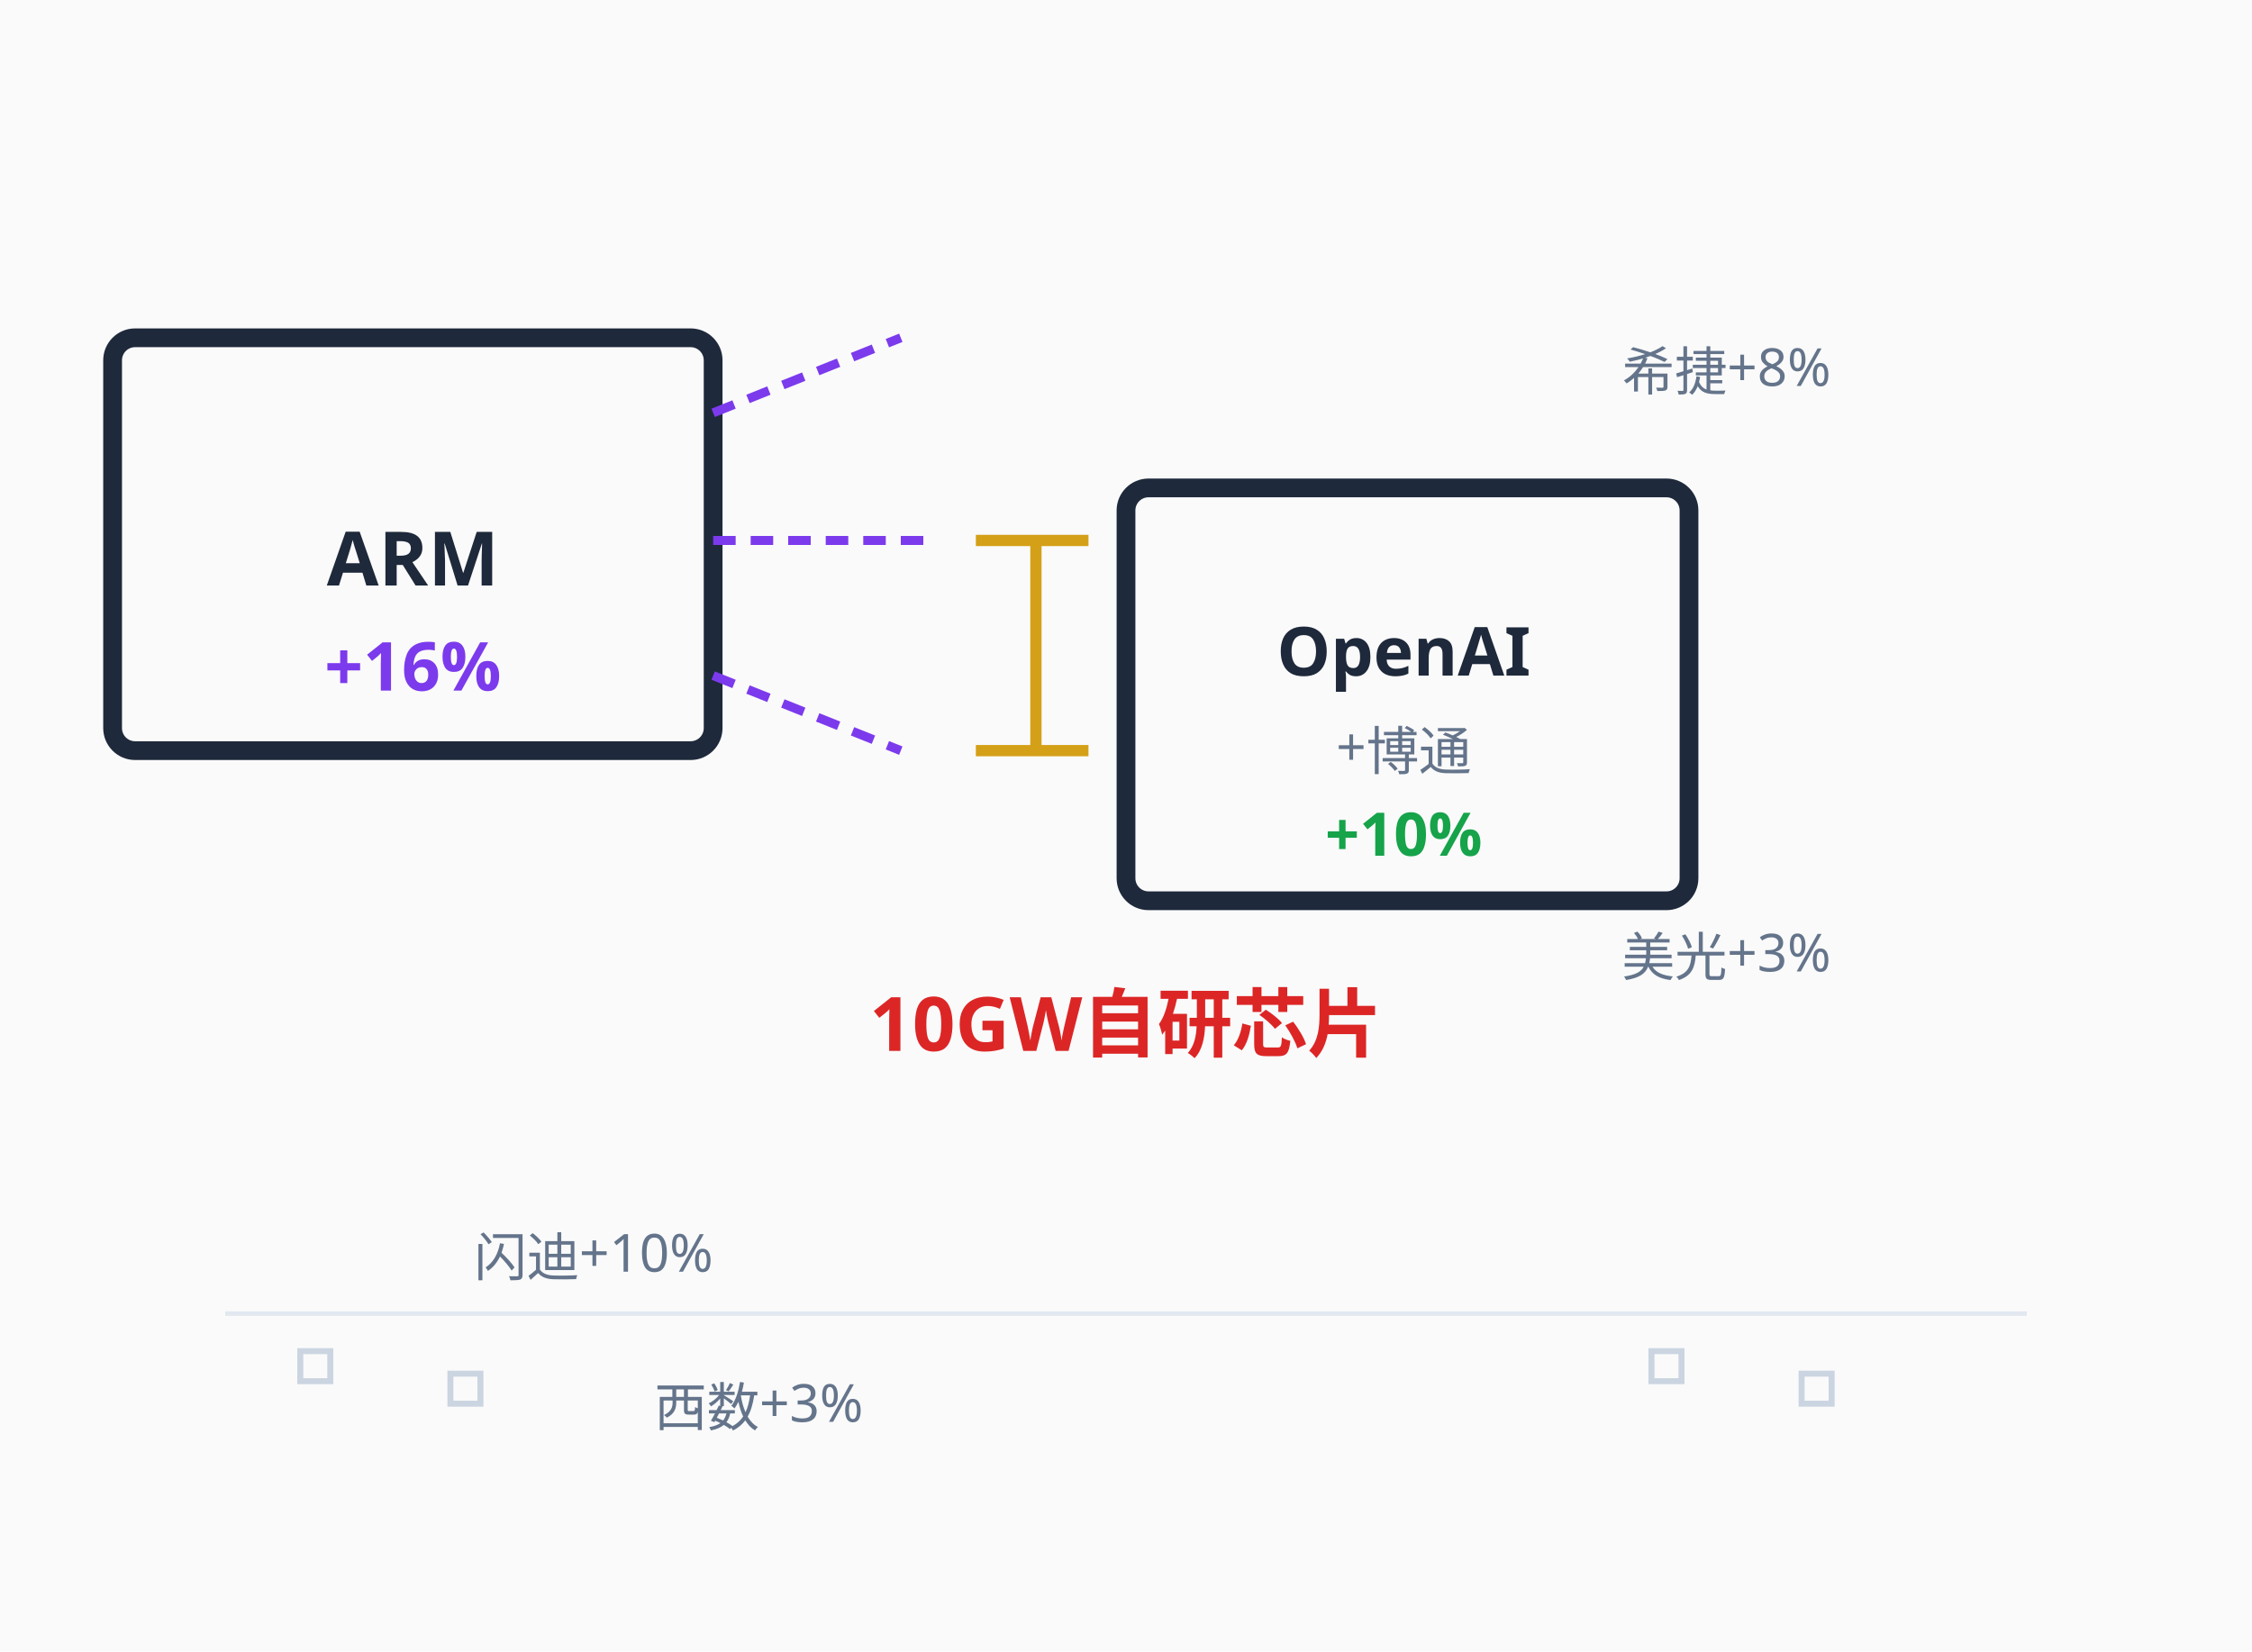
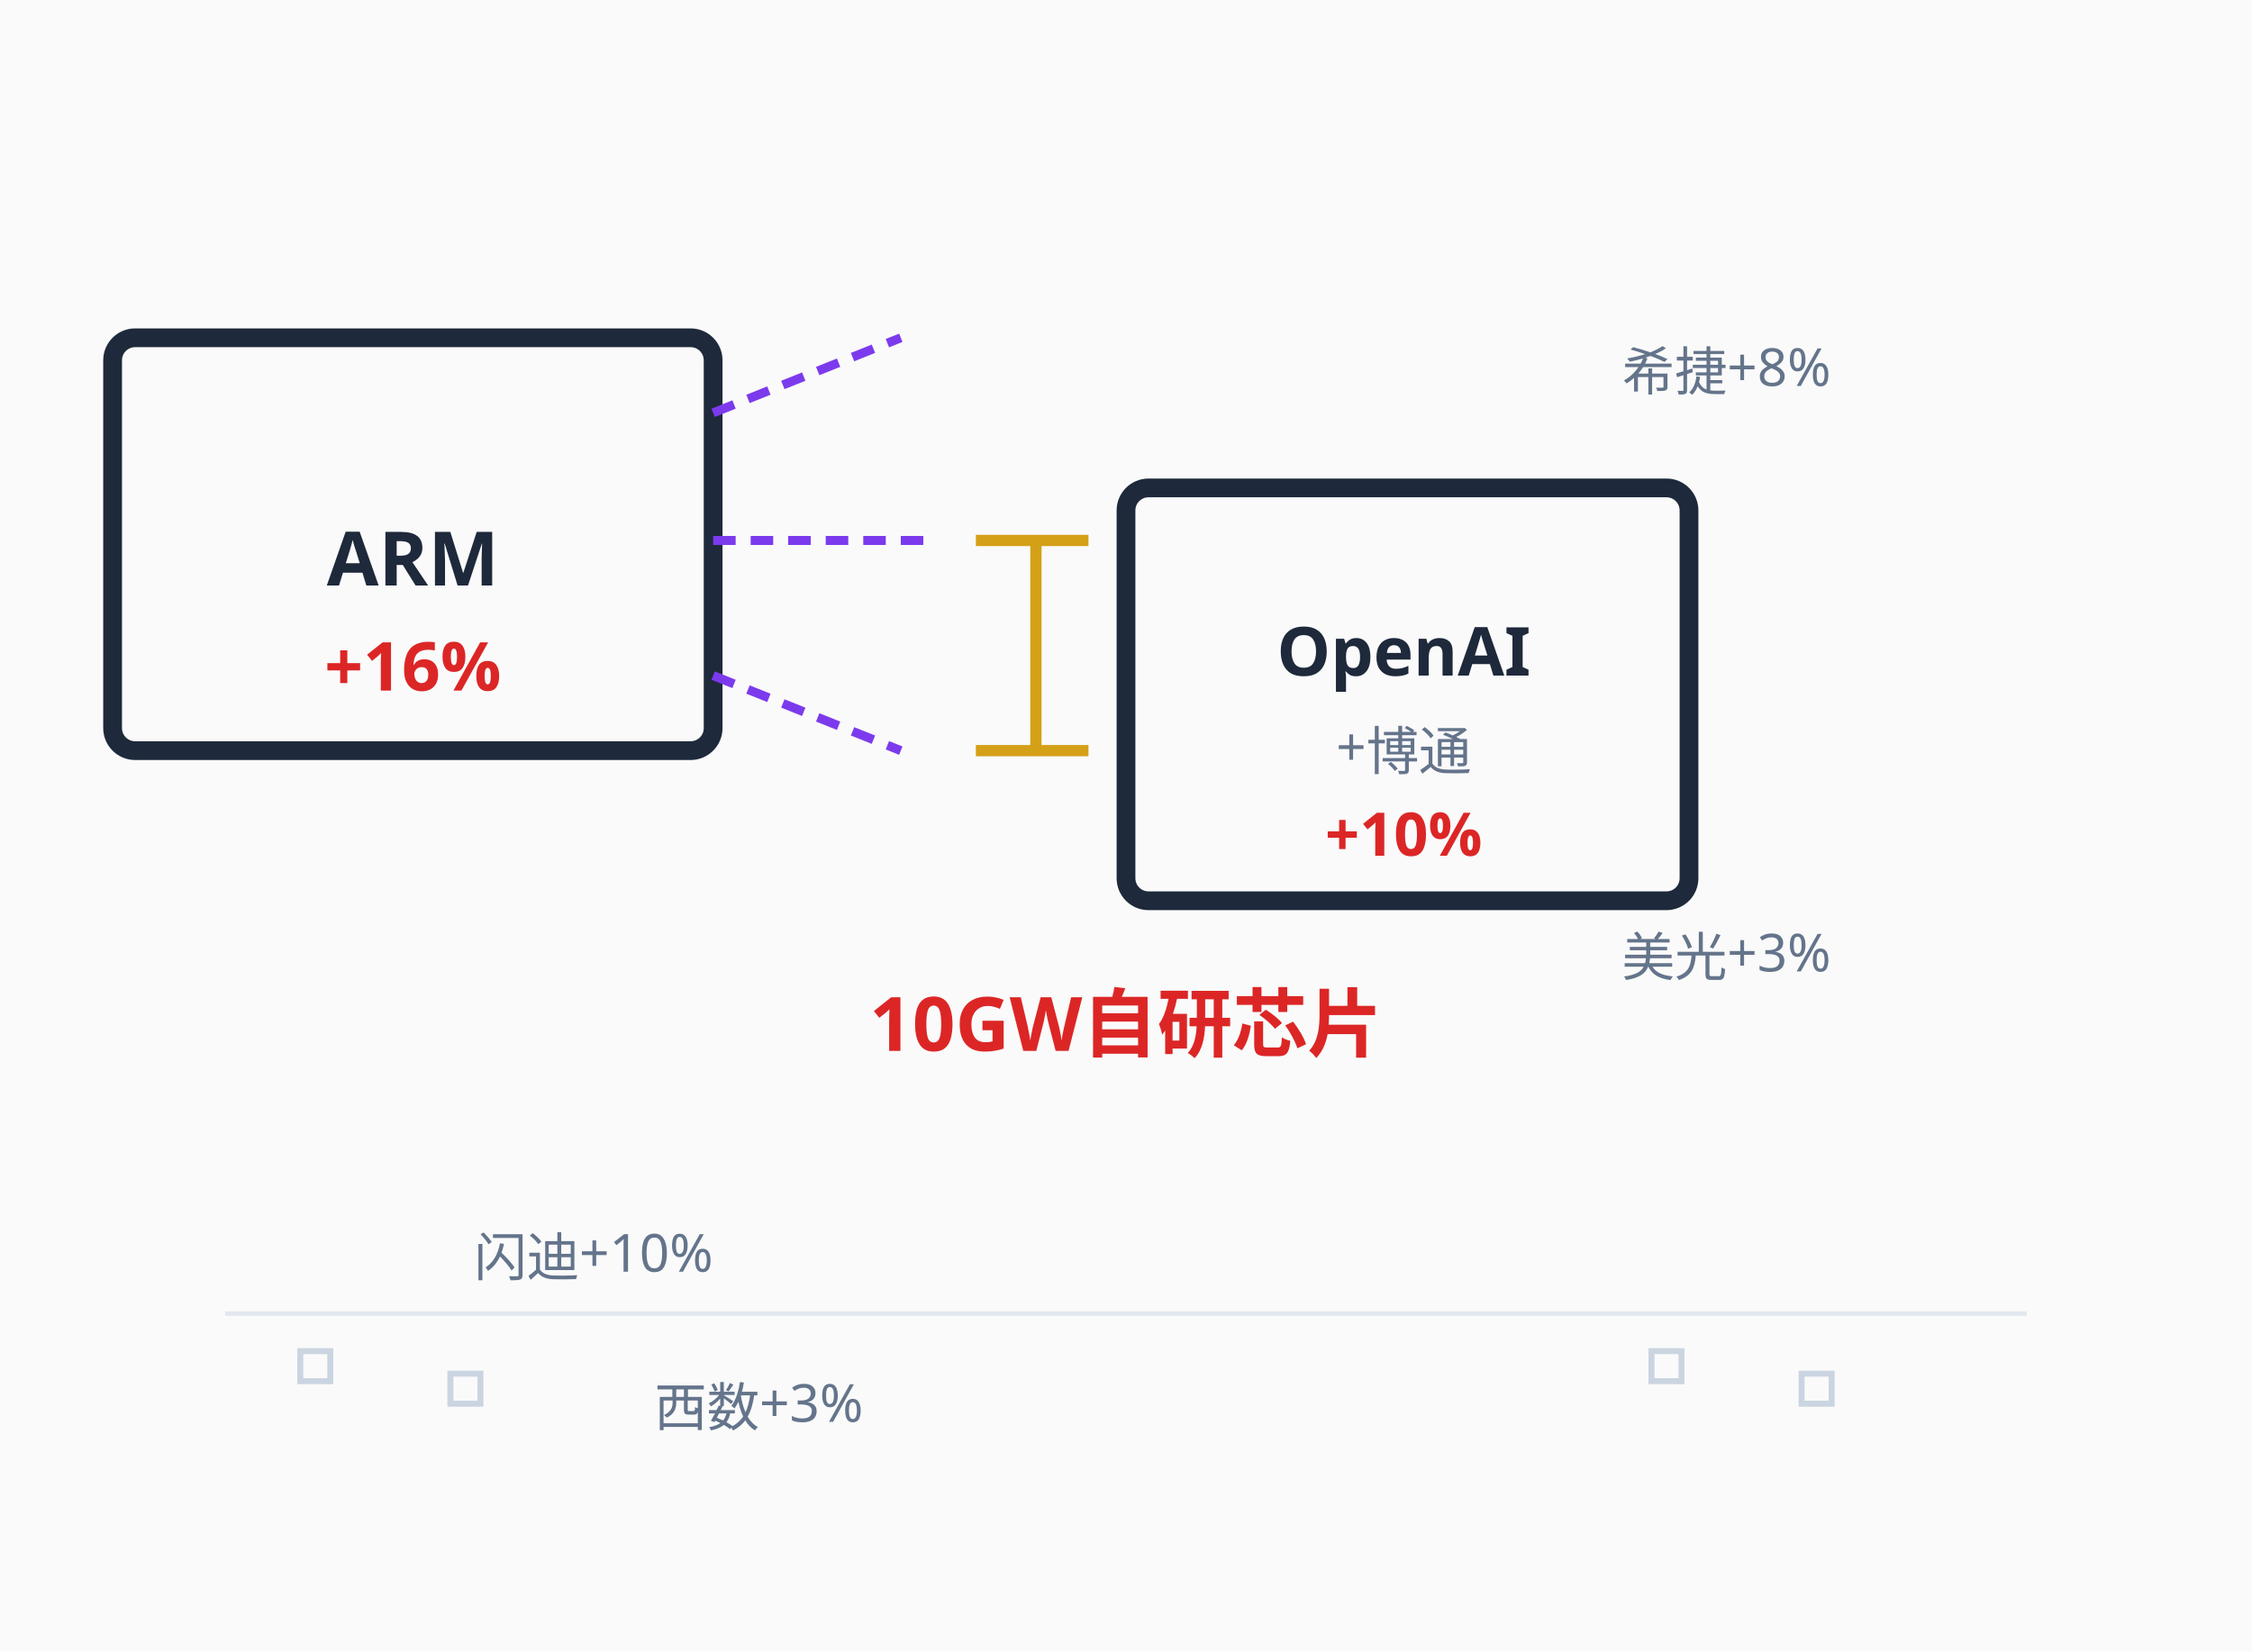
<svg xmlns="http://www.w3.org/2000/svg" viewBox="0 0 300 220">
  <rect width="300" height="220" fill="#FAFAFA" />
  <rect x="15" y="45" width="80" height="55" rx="3" fill="none" stroke="#1E293B" stroke-width="2.5" />
  <text x="55" y="78" text-anchor="middle" font-family="'Noto Sans SC',sans-serif" font-size="10" font-weight="800" fill="#1E293B">ARM</text>
-   <text x="55" y="92" text-anchor="middle" font-family="'Noto Sans SC',sans-serif" font-size="9" font-weight="700" fill="#7C3AED">+16%</text>
+   <text x="55" y="92" text-anchor="middle" font-family="'Noto Sans SC',sans-serif" font-size="9" font-weight="700" fill="#DC2626">+16%</text>
  <line x1="95" y1="55" x2="120" y2="45" stroke="#7C3AED" stroke-width="1.2" stroke-dasharray="3,2" />
  <line x1="95" y1="72" x2="125" y2="72" stroke="#7C3AED" stroke-width="1.2" stroke-dasharray="3,2" />
  <line x1="95" y1="90" x2="120" y2="100" stroke="#7C3AED" stroke-width="1.2" stroke-dasharray="3,2" />
  <rect x="150" y="65" width="75" height="55" rx="3" fill="none" stroke="#1E293B" stroke-width="2.5" />
  <text x="187" y="90" text-anchor="middle" font-family="'Noto Sans SC',sans-serif" font-size="9" font-weight="700" fill="#1E293B">OpenAI</text>
  <text x="187" y="102" text-anchor="middle" font-family="'Noto Sans SC',sans-serif" font-size="7" fill="#64748B">+博通</text>
-   <text x="187" y="114" text-anchor="middle" font-family="'Noto Sans SC',sans-serif" font-size="8" font-weight="700" fill="#16A34A">+10%</text>
+   <text x="187" y="114" text-anchor="middle" font-family="'Noto Sans SC',sans-serif" font-size="8" font-weight="700" fill="#DC2626">+10%</text>
  <line x1="130" y1="72" x2="145" y2="72" stroke="#D4A017" stroke-width="1.5" />
  <line x1="130" y1="100" x2="145" y2="100" stroke="#D4A017" stroke-width="1.5" />
  <line x1="138" y1="72" x2="138" y2="100" stroke="#D4A017" stroke-width="1.5" />
  <text x="150" y="140" text-anchor="middle" font-family="'Noto Sans SC',sans-serif" font-size="10" font-weight="700" fill="#DC2626">10GW自研芯片</text>
  <text x="95" y="170" text-anchor="end" font-family="'Noto Sans SC',sans-serif" font-size="7" fill="#64748B">闪迪+10%</text>
  <text x="230" y="52" text-anchor="middle" font-family="'Noto Sans SC',sans-serif" font-size="7" fill="#64748B">希捷+8%</text>
  <text x="115" y="190" text-anchor="end" font-family="'Noto Sans SC',sans-serif" font-size="7" fill="#64748B">西数+3%</text>
  <text x="230" y="130" text-anchor="middle" font-family="'Noto Sans SC',sans-serif" font-size="7" fill="#64748B">美光+3%</text>
  <line x1="30" y1="175" x2="270" y2="175" stroke="#E2E8F0" stroke-width="0.6" />
  <rect x="40" y="180" width="4" height="4" fill="none" stroke="#CBD5E1" stroke-width="0.8" />
  <rect x="60" y="183" width="4" height="4" fill="none" stroke="#CBD5E1" stroke-width="0.8" />
  <rect x="220" y="180" width="4" height="4" fill="none" stroke="#CBD5E1" stroke-width="0.8" />
  <rect x="240" y="183" width="4" height="4" fill="none" stroke="#CBD5E1" stroke-width="0.8" />
</svg>
